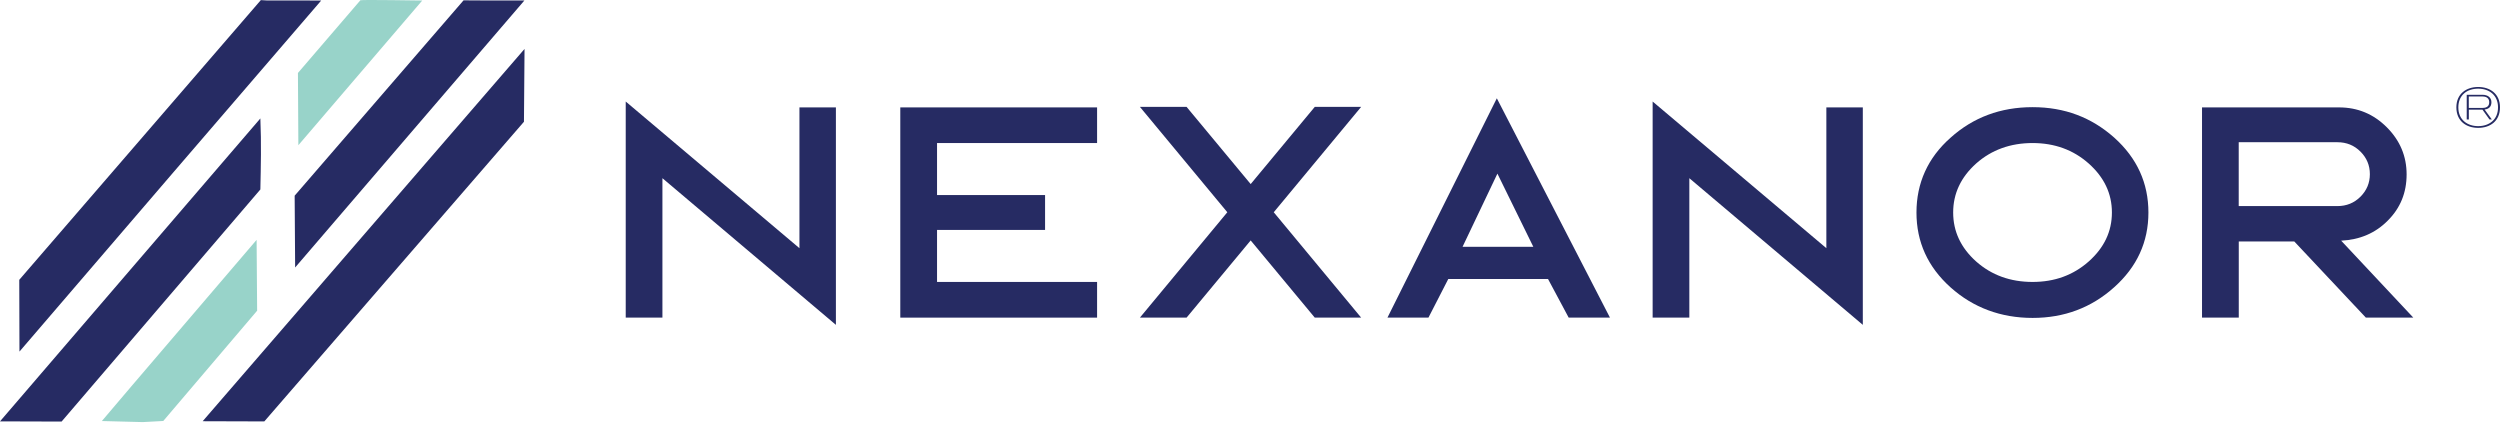
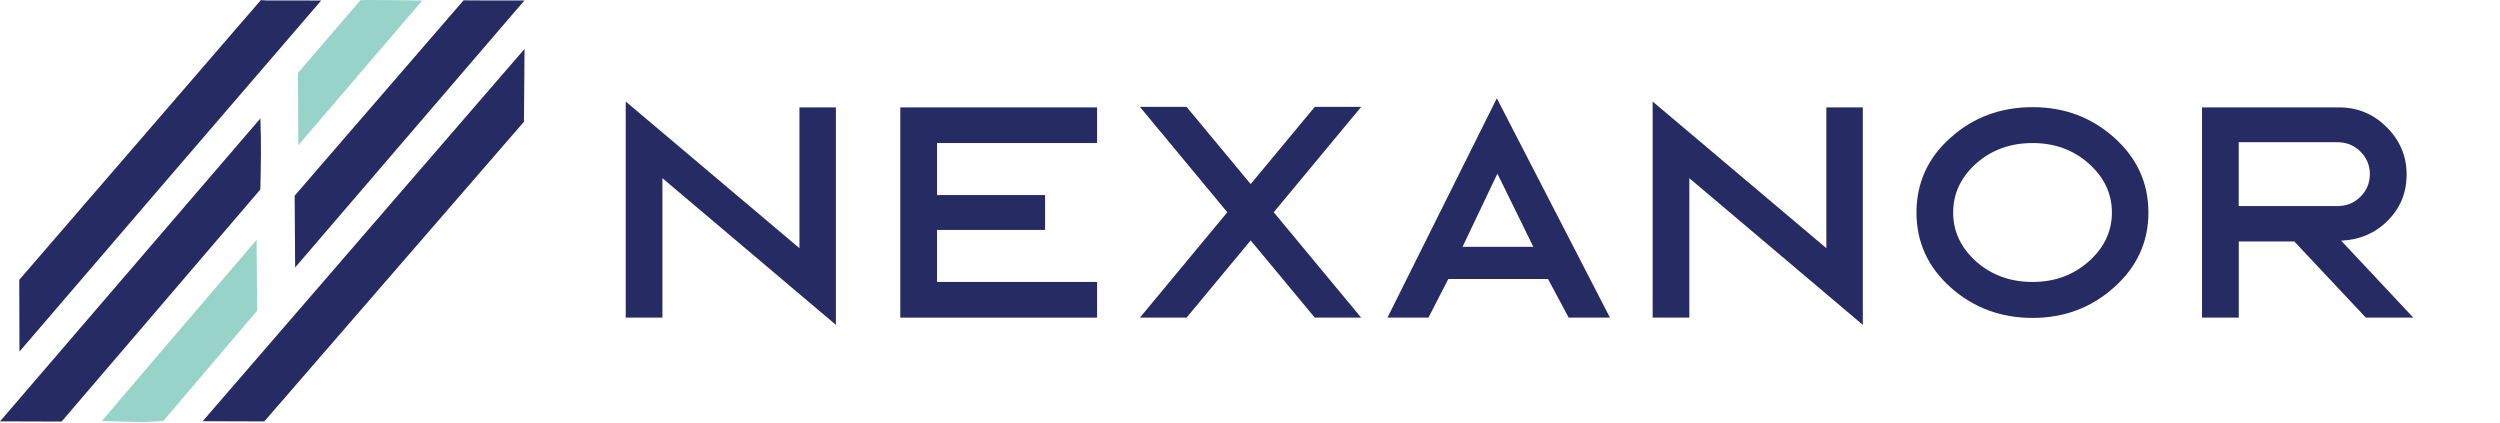
<svg xmlns="http://www.w3.org/2000/svg" id="Layer_1" version="1.1" viewBox="0 0 519.08 87.64">
  <defs>
    <style>
      .st0 {
        fill: #262b63;
      }

      .st1 {
        fill: #98d3c9;
      }
    </style>
  </defs>
  <g>
    <g>
      <polygon class="st0" points="55.3 .09 59.34 .09 66.69 .11 36.04 35.73 4.04 73 4 58.1 54.16 .02 55.3 .09" />
      <path class="st0" d="M54.05,39.35L12.79,87.53l-12.79-.04L54.06,24.59c.22,5.14.1,9.96,0,14.76Z" />
    </g>
    <g>
      <path class="st1" d="M87.67.11l-25.72,30.04-.09-15L74.83.05c.4-.14,12.84.06,12.84.06Z" />
      <polygon class="st1" points="33.9 87.41 29.65 87.64 21.15 87.42 27.31 80.17 53.28 49.8 53.39 64.51 33.9 87.41" />
    </g>
    <g>
      <polygon class="st0" points="99.71 .09 108.89 .09 61.28 55.54 61.18 40.63 96.25 .07 99.71 .09" />
      <polygon class="st0" points="54.88 87.5 42.08 87.46 108.91 10.16 108.79 25.28 54.88 87.5" />
    </g>
  </g>
  <g>
    <path class="st0" d="M129.92,65.95V21.08l36.07,30.45v-29.23h7.57v45.15l-36.02-30.45v28.95h-7.63Z" />
    <path class="st0" d="M227.79,65.95h-40.86V22.3h40.86v7.4h-33.23v10.8h22.43v7.24h-22.43v10.8h33.23v7.4Z" />
    <path class="st0" d="M272.99,22.19h9.63l-18.15,21.88,18.15,21.88h-9.63l-13.31-16.03-13.31,16.03h-9.69l18.15-21.88-18.15-21.88h9.69l13.31,16.03,13.31-16.03Z" />
    <path class="st0" d="M296.6,65.95h-8.52l22.71-45.54,23.49,45.54h-8.57l-4.29-8.02h-20.71l-4.12,8.02ZM303.67,51.25h14.7l-7.46-15.2-7.24,15.2Z" />
    <path class="st0" d="M343.14,65.95V21.08l36.07,30.45v-29.23h7.57v45.15l-36.02-30.45v28.95h-7.63Z" />
    <path class="st0" d="M404.99,59.66c-4.71-4.23-7.07-9.41-7.07-15.53s2.36-11.37,7.07-15.53c4.71-4.23,10.39-6.35,17.04-6.35s12.23,2.12,16.98,6.35c4.71,4.23,7.07,9.41,7.07,15.53s-2.38,11.3-7.13,15.53c-4.71,4.23-10.35,6.35-16.92,6.35s-12.32-2.12-17.04-6.35ZM433.66,54.31c3.23-2.86,4.84-6.25,4.84-10.19s-1.62-7.33-4.84-10.19c-3.19-2.82-7.07-4.23-11.64-4.23s-8.5,1.41-11.69,4.23c-3.19,2.86-4.79,6.25-4.79,10.19s1.59,7.33,4.79,10.19c3.19,2.82,7.09,4.23,11.69,4.23s8.44-1.41,11.64-4.23Z" />
    <path class="st0" d="M476.36,50.14h-11.52v15.81h-7.63V22.3h28.45c3.86,0,7.16,1.37,9.91,4.12,2.75,2.75,4.12,6.01,4.12,9.8s-1.3,6.98-3.9,9.57c-2.56,2.6-5.79,3.99-9.69,4.18l14.98,15.98h-9.85l-14.86-15.81ZM485.32,42.79c1.89,0,3.49-.65,4.79-1.95s1.95-2.86,1.95-4.68-.65-3.38-1.95-4.68c-1.3-1.3-2.89-1.95-4.79-1.95h-20.49v13.25h20.49Z" />
  </g>
-   <path class="st0" d="M514.55,26.55c-2.5,0-4.53-1.43-4.53-4.26s2.08-4.23,4.53-4.23,4.53,1.4,4.53,4.23-2.02,4.26-4.53,4.26ZM514.55,18.41c-2.3,0-4.12,1.31-4.12,3.89s1.87,3.89,4.12,3.89,4.12-1.31,4.12-3.89-1.87-3.89-4.12-3.89ZM516.9,24.81l-1.46-2.04h-2.83v2.04h-.44v-5.13h3.28c1.09,0,1.85.58,1.85,1.54s-.56,1.42-1.42,1.52l1.51,2.07h-.5ZM512.6,20.03v2.38h2.82c1.15,0,1.42-.56,1.42-1.2,0-.53-.26-1.18-1.42-1.18h-2.82Z" />
</svg>
